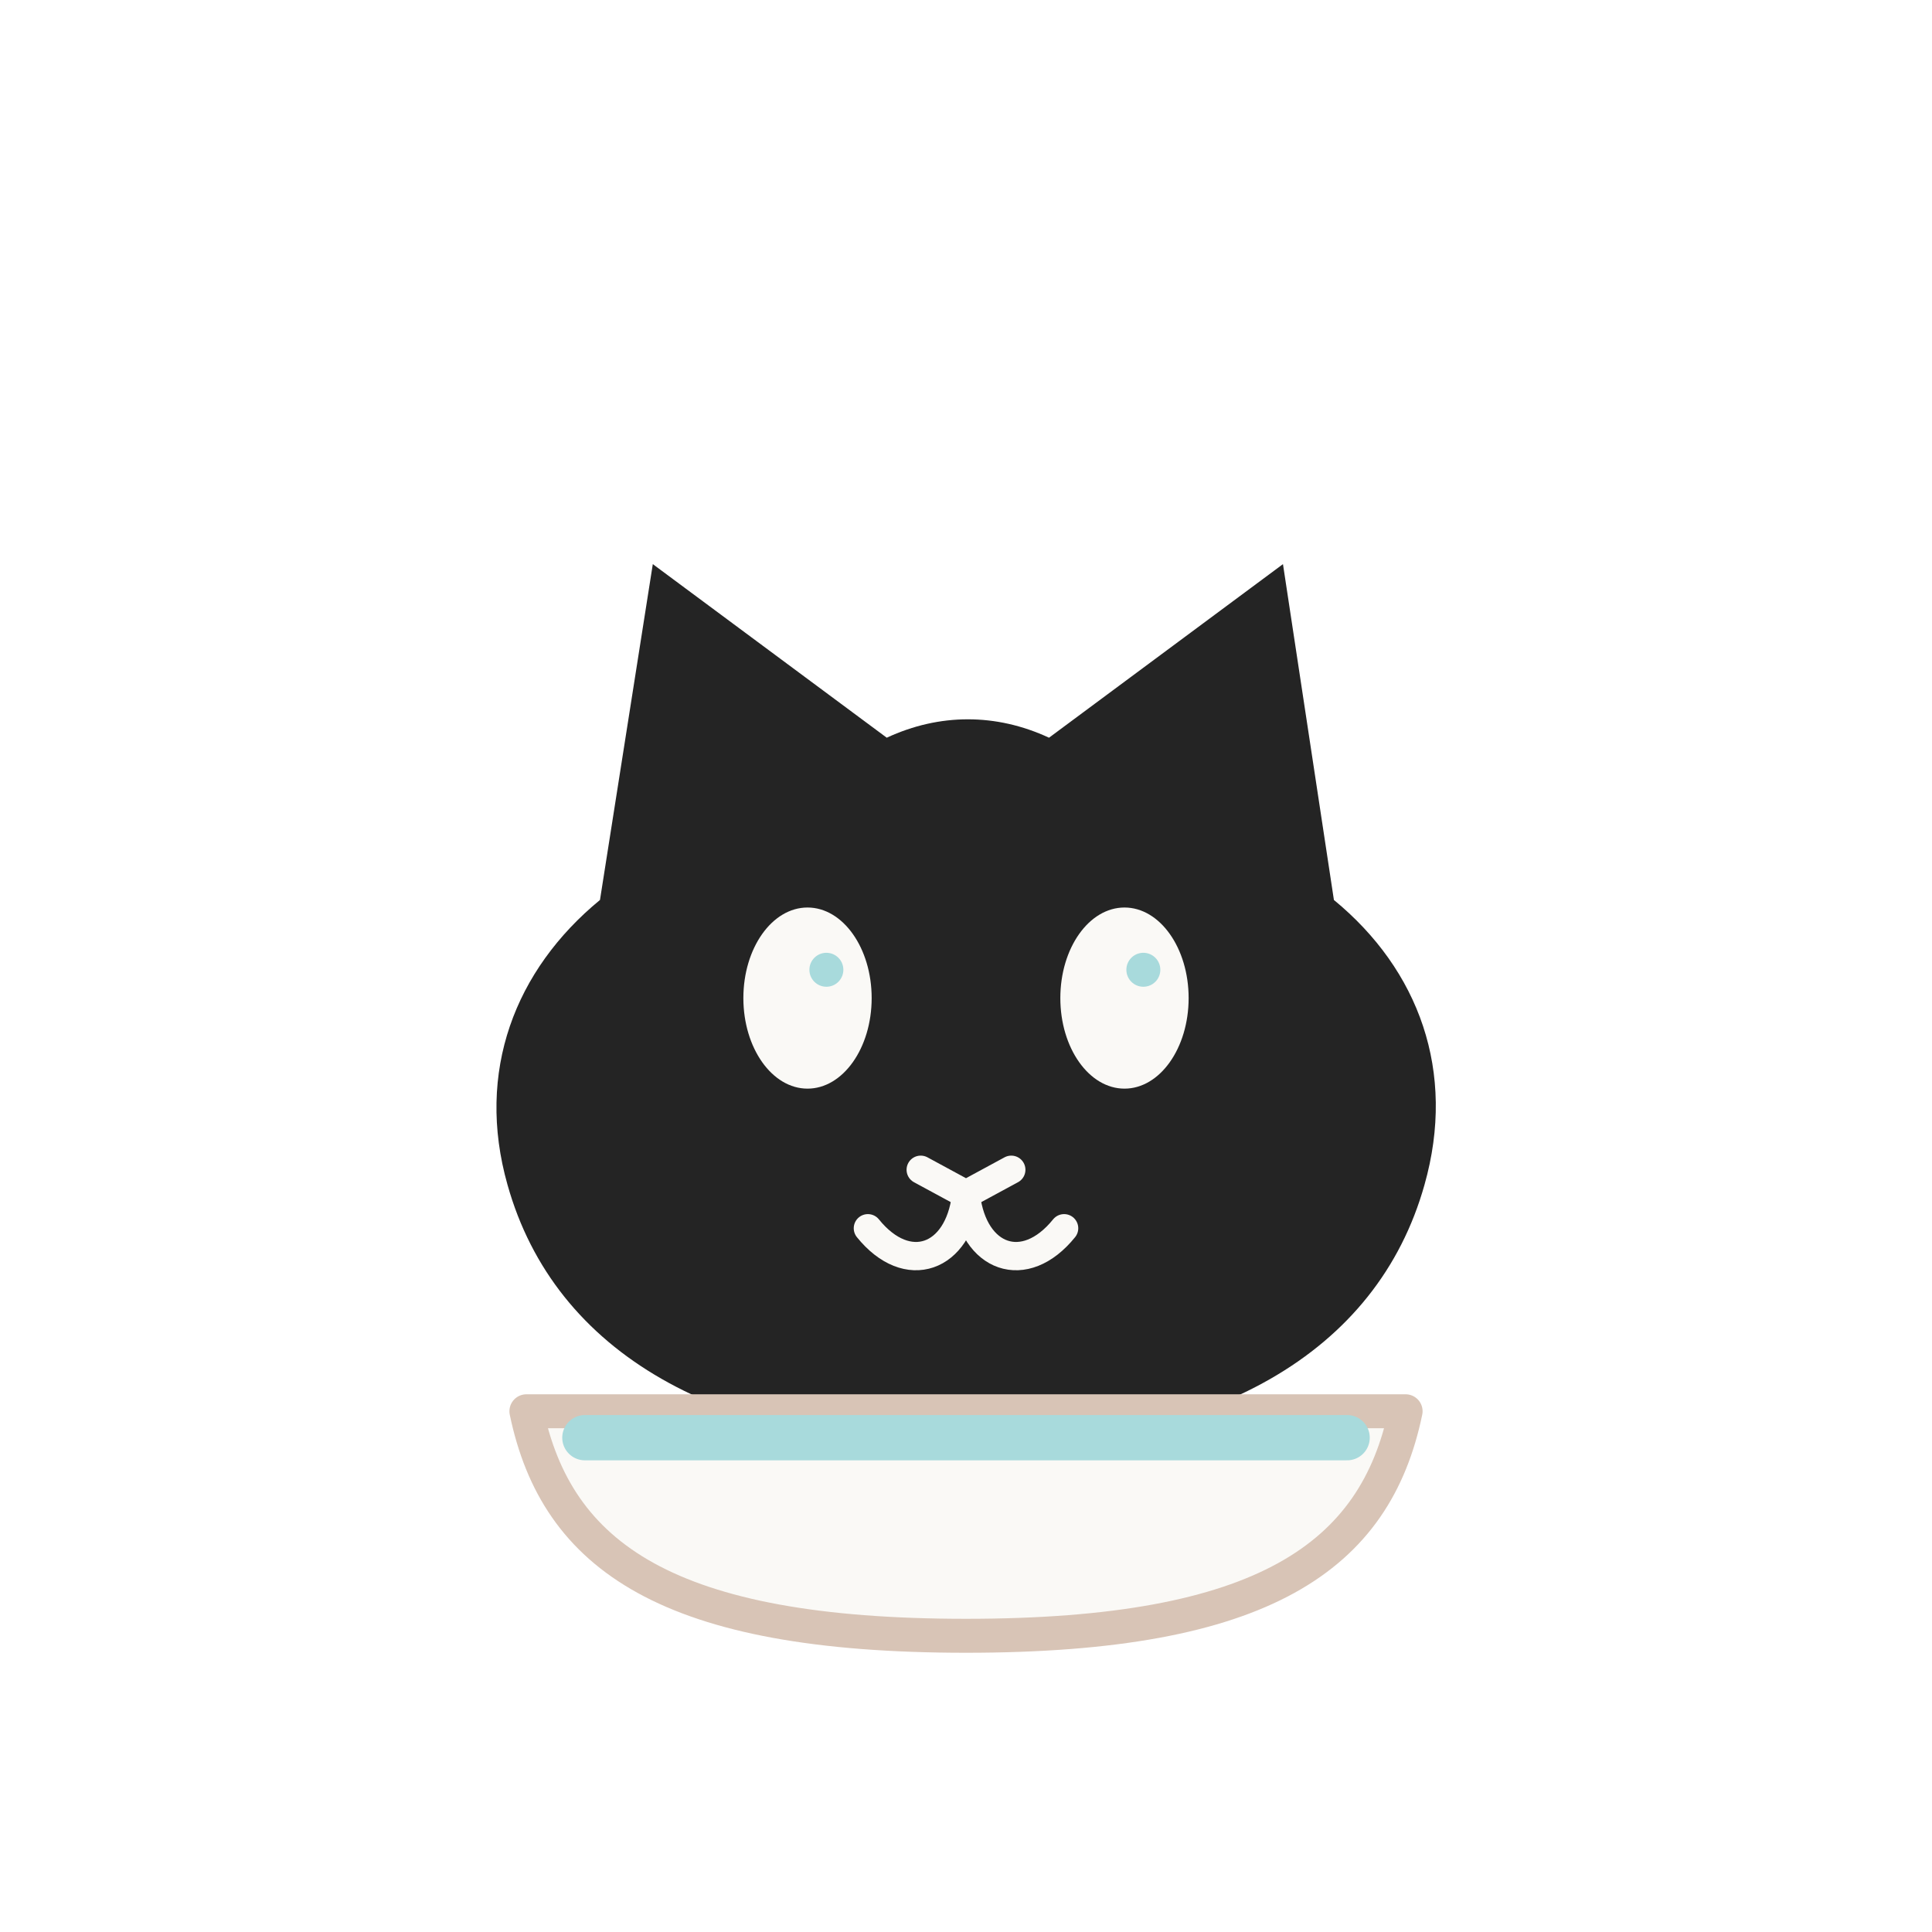
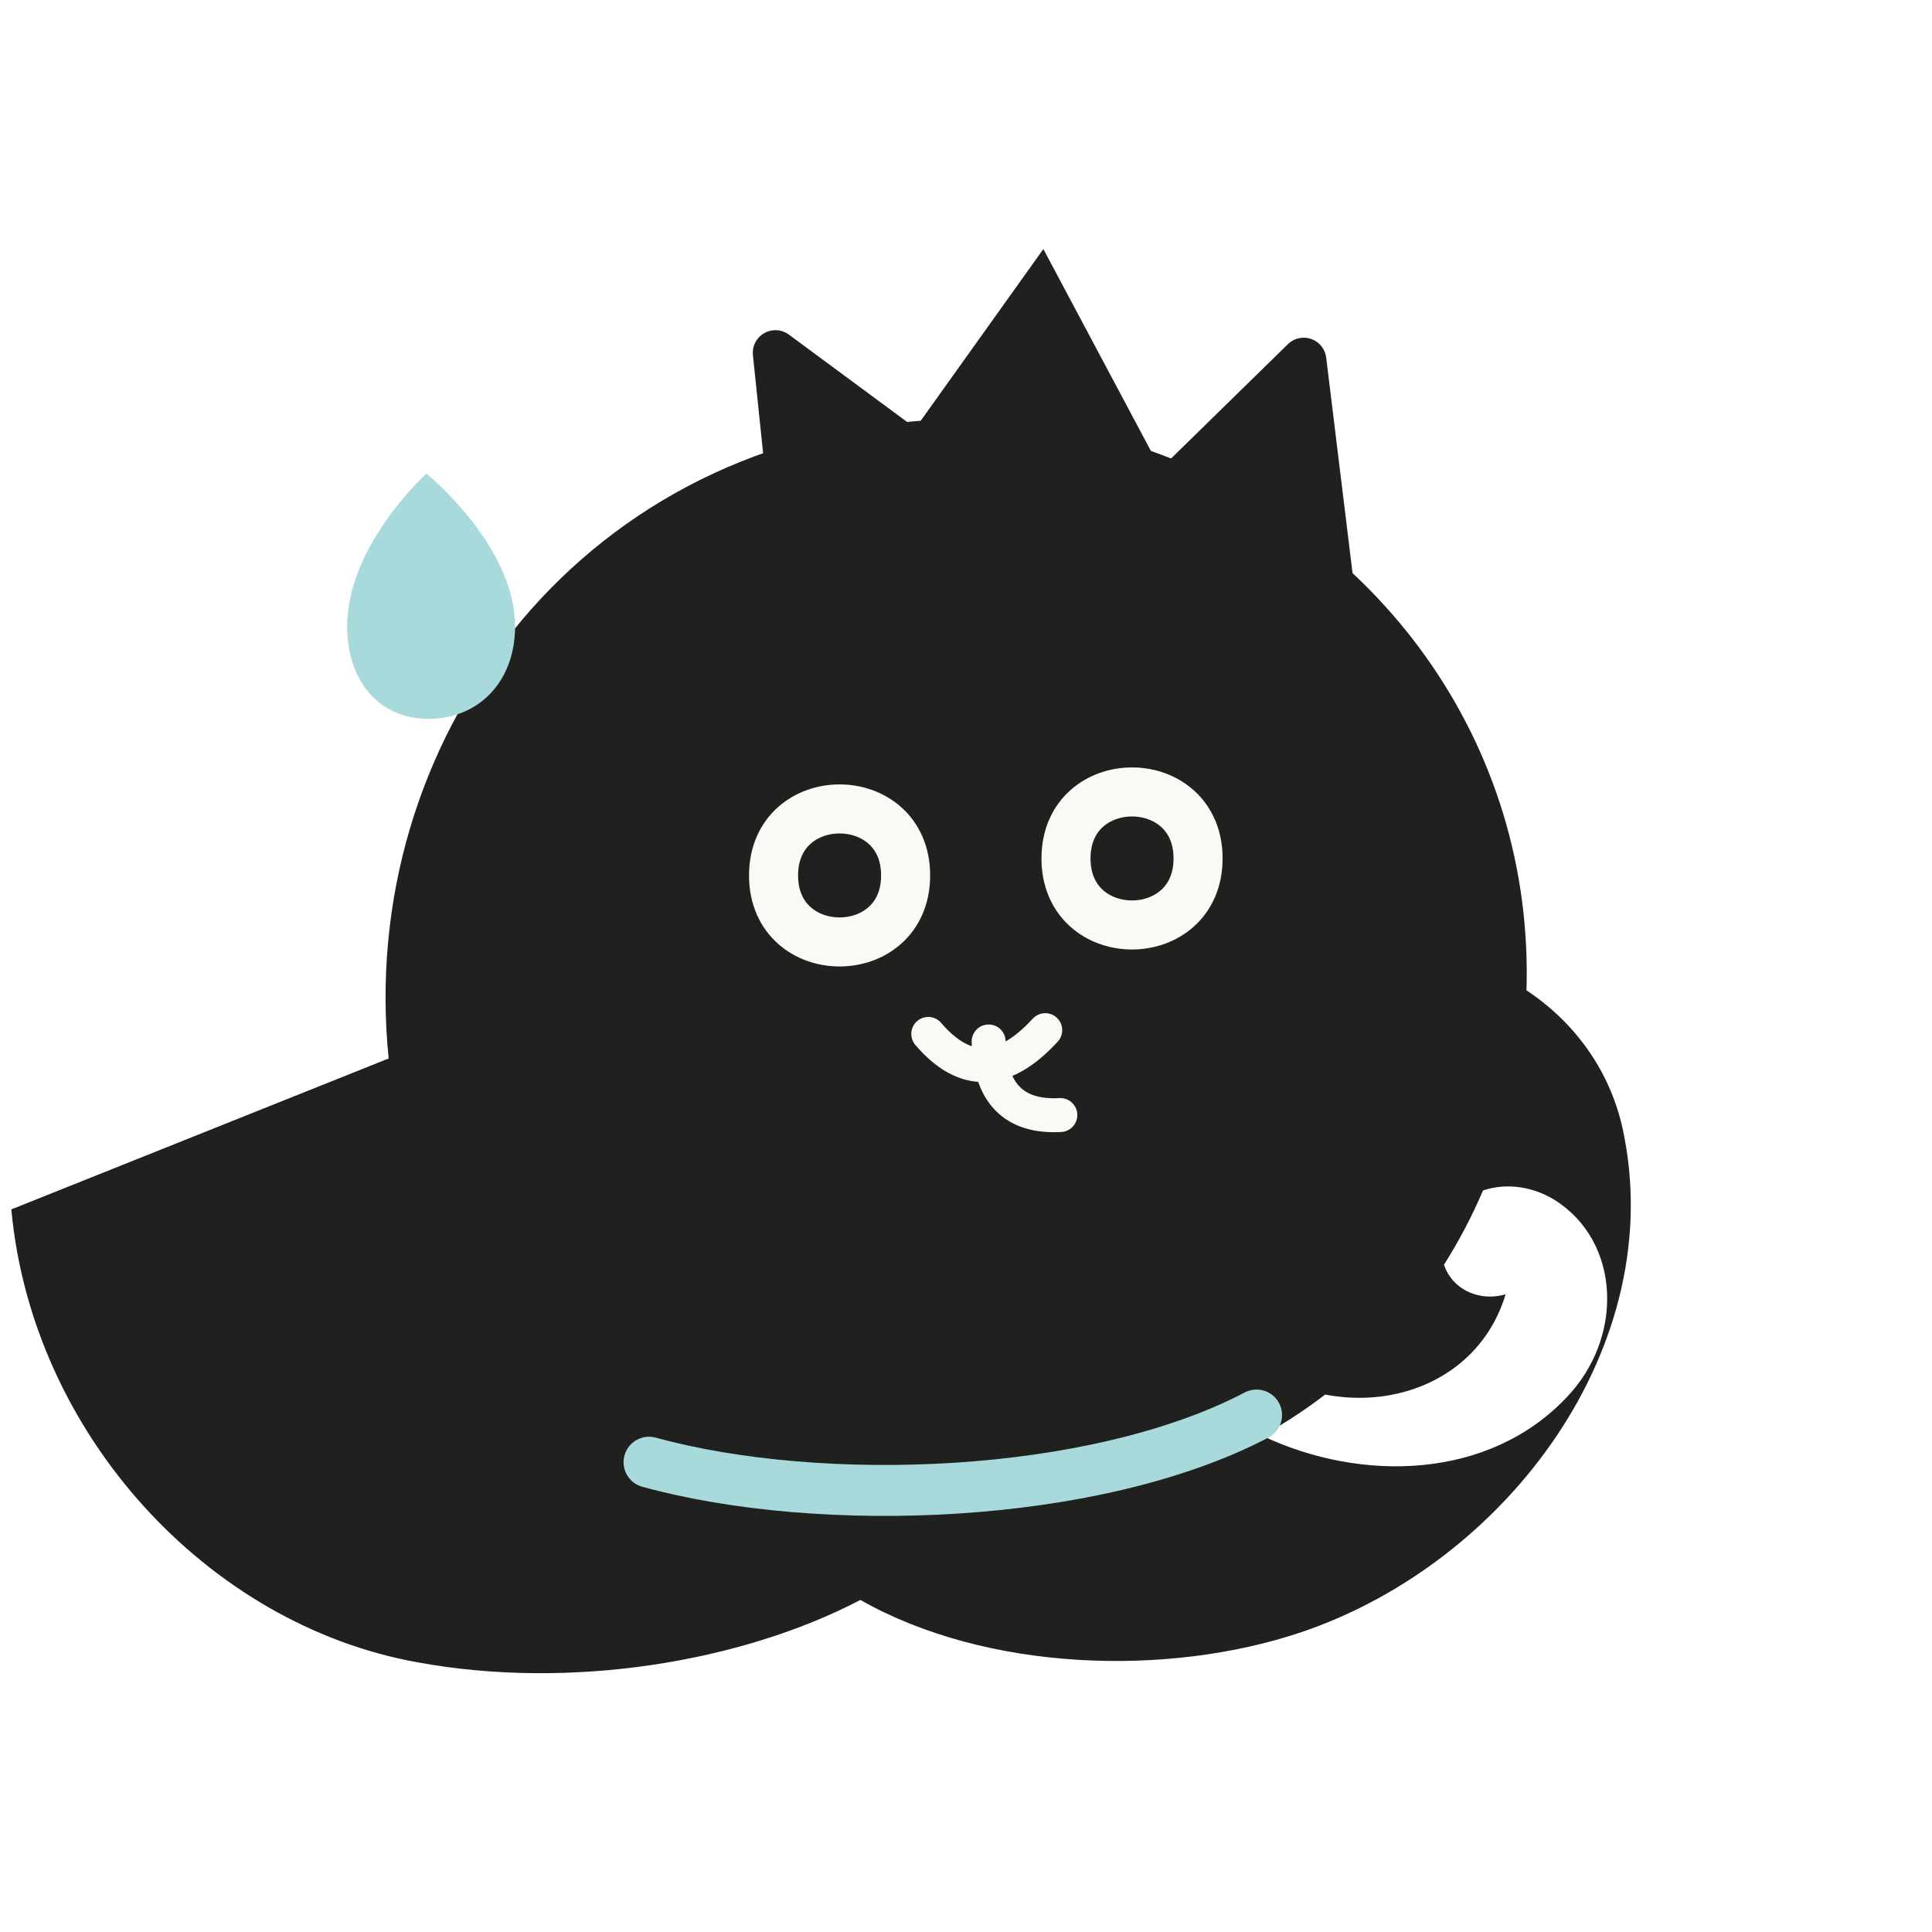
<svg xmlns="http://www.w3.org/2000/svg" width="1024" height="1024" viewBox="0 0 1024 1024">
-   <path d="M318 477l28-178 124 92c28-13 58-13 86 0l124-92 27 178c45 37 65 91 48 151-25 89-112 139-243 139S294 717 269 628c-17-60 4-114 49-151z" fill="#242424" />
-   <ellipse cx="428" cy="529" rx="34" ry="48" fill="#FAF9F6" />
-   <ellipse cx="596" cy="529" rx="34" ry="48" fill="#FAF9F6" />
-   <circle cx="438" cy="514" r="9" fill="#A8DADC" />
-   <circle cx="606" cy="514" r="9" fill="#A8DADC" />
-   <path d="M488 620l24 13 24-13M512 634c-4 33-31 43-52 17M512 634c4 33 31 43 52 17" fill="none" stroke="#FAF9F6" stroke-width="15" stroke-linecap="round" stroke-linejoin="round" />
-   <path d="M279 748h466c-16 77-75 119-233 119s-217-42-233-119z" fill="#FAF9F6" stroke="#D8C4B6" stroke-width="18" stroke-linejoin="round" />
-   <path d="M310 762h404" stroke="#A8DADC" stroke-width="24" stroke-linecap="round" />
+   <path d="M206 561c-17-167 99-325 282-338l65-91 57 107c119 42 204 154 199 288-4 102-57 188-140 234 53 25 120 23 161-20 31-32 29-83-6-105-26-16-59-4-60 24-1 20 17 31 34 26-18 60-97 74-148 26-53-50-46-143 14-186 71-51 177-13 196 72 25 115-61 230-170 267-71 24-167 21-234-17-63 33-154 48-235 33-111-20-204-121-215-240z" fill="#20211F" />
+   <path d="M424 312l-13-125 111 82M598 282l93-91 17 139" fill="#20211F" stroke="#20211F" stroke-width="24" stroke-linecap="round" stroke-linejoin="round" />
+   <path d="M410 464c0-47 70-47 70 0s-70 47-70 0zM565 455c0-47 70-47 70 0s-70 47-70 0z" fill="none" stroke="#FAF9F6" stroke-width="26" stroke-linecap="round" />
+   <path d="M492 548q29 34 62-2M524 552q1 41 38 39" fill="none" stroke="#FAF9F6" stroke-width="18" stroke-linecap="round" />
+   <path d="M344 775c91 25 236 20 322-25" fill="none" stroke="#A8DADC" stroke-width="27" stroke-linecap="round" />
+   <path d="M184 332c0-43 42-81 42-81s47 38 47 81c0 29-19 49-46 49-26 0-43-20-43-49z" fill="#A8DADC" />
</svg>
